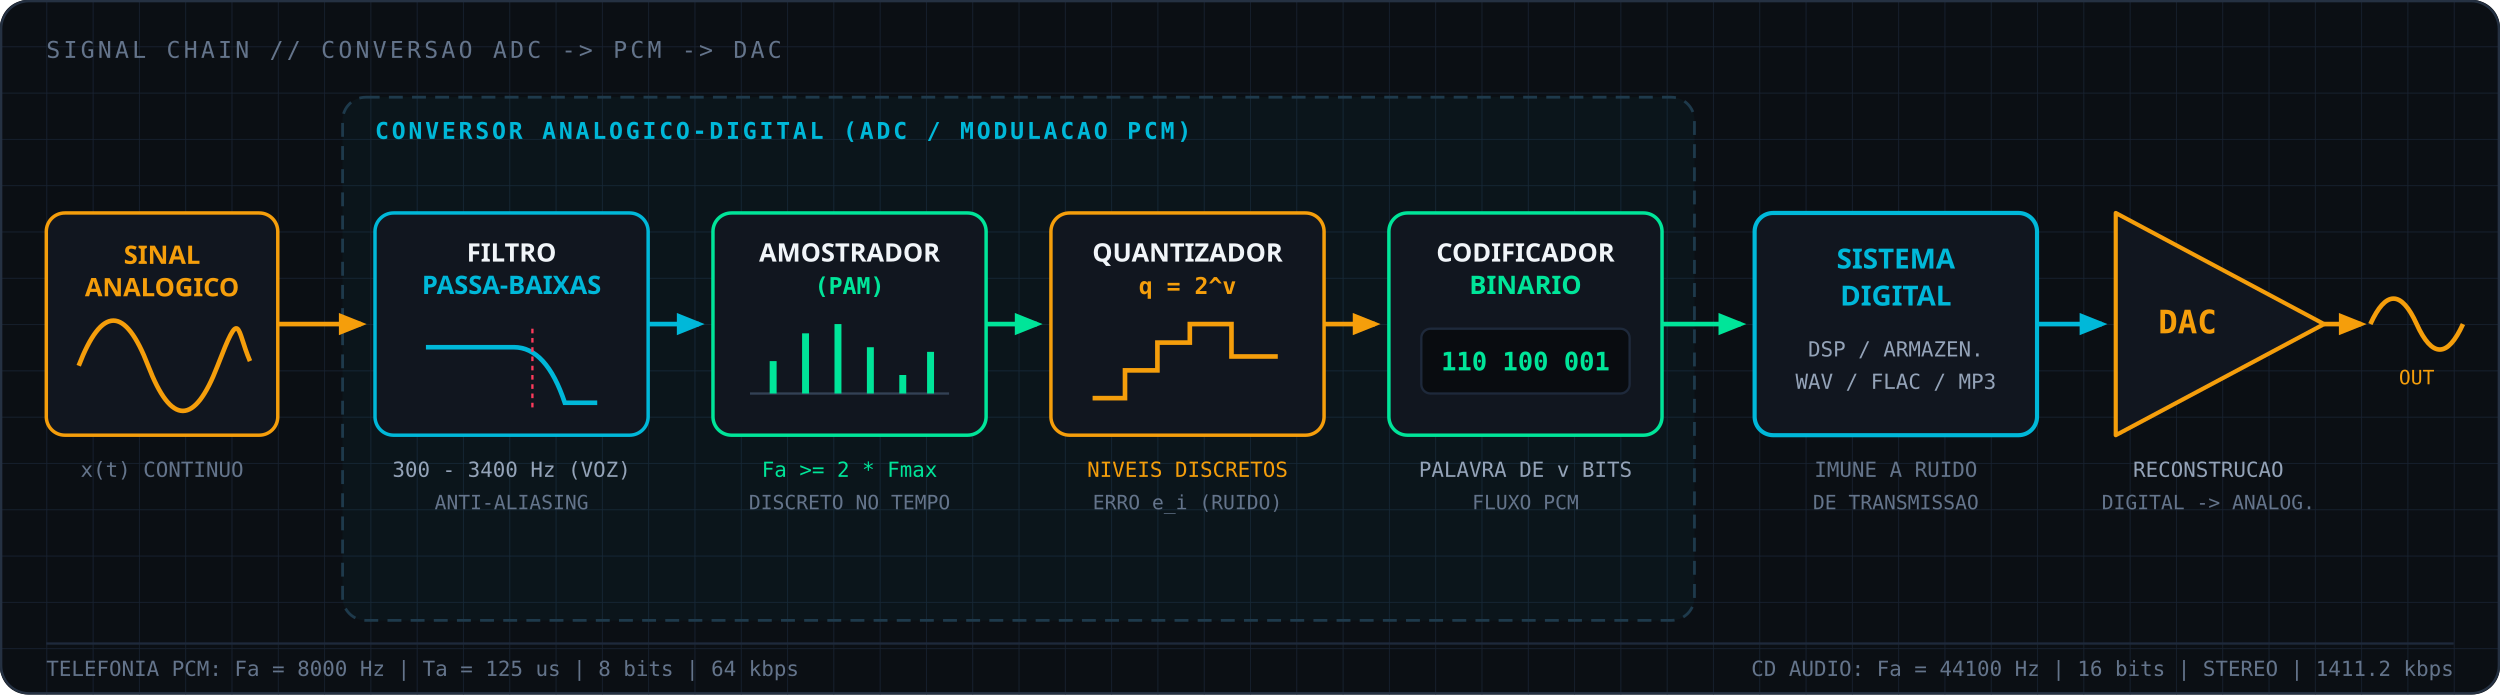
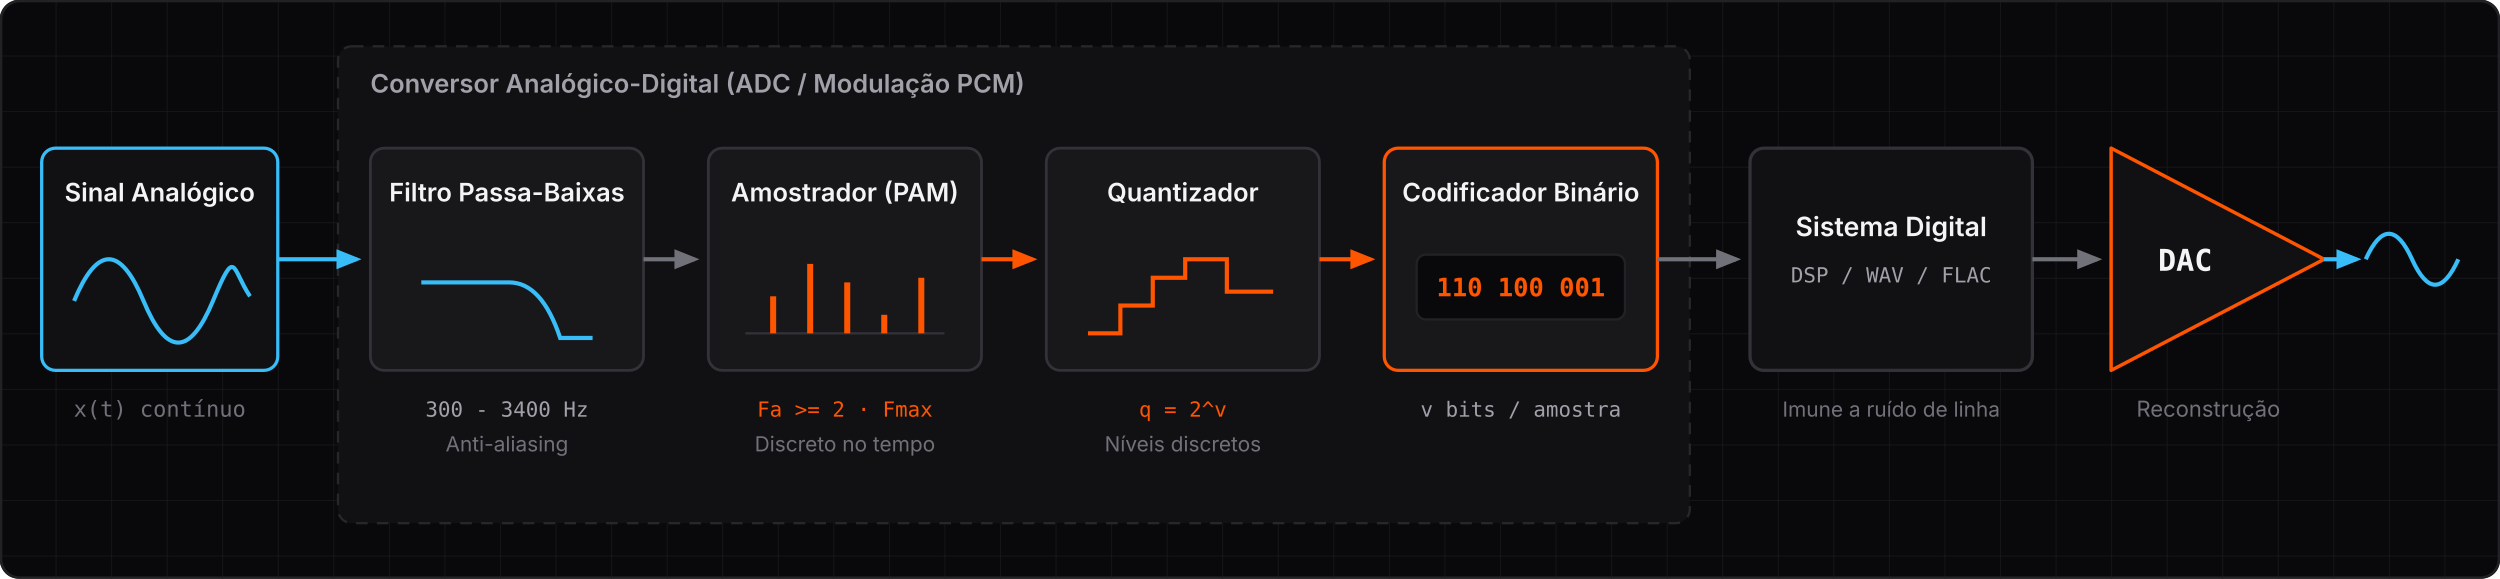
- <svg xmlns="http://www.w3.org/2000/svg" viewBox="0 0 1080 300" width="1080" height="300" role="img" aria-labelledby="svg-pcm-title svg-pcm-desc">
+ <svg xmlns="http://www.w3.org/2000/svg" viewBox="0 0 1080 250" width="1080" height="250" role="img" aria-labelledby="svg-pcm-title svg-pcm-desc">
  <defs>
-     <pattern id="pcmGrid" width="20" height="20" patternUnits="userSpaceOnUse">
-       <path d="M 20 0 L 0 0 0 20" fill="none" stroke="#182230" stroke-width="0.7" />
+     <pattern id="pcmGrid" width="24" height="24" patternUnits="userSpaceOnUse">
+       <path d="M 24 0 L 0 0 0 24" fill="none" stroke="#18181C" stroke-width="0.7" />
    </pattern>
-     <marker id="flowArrowGreen" viewBox="0 0 10 10" refX="8" refY="5" markerWidth="6" markerHeight="6" orient="auto">
-       <path d="M 0 1 L 10 5 L 0 9 z" fill="#00E599" />
+     <marker id="flowArrowOrange" viewBox="0 0 10 10" refX="8" refY="5" markerWidth="6" markerHeight="6" orient="auto">
+       <path d="M 0 1 L 10 5 L 0 9 z" fill="#FF5500" />
    </marker>
-     <marker id="flowArrowAmber" viewBox="0 0 10 10" refX="8" refY="5" markerWidth="6" markerHeight="6" orient="auto">
-       <path d="M 0 1 L 10 5 L 0 9 z" fill="#F59E0B" />
+     <marker id="flowArrowBlue" viewBox="0 0 10 10" refX="8" refY="5" markerWidth="6" markerHeight="6" orient="auto">
+       <path d="M 0 1 L 10 5 L 0 9 z" fill="#38BDF8" />
    </marker>
-     <marker id="flowArrowCyan" viewBox="0 0 10 10" refX="8" refY="5" markerWidth="6" markerHeight="6" orient="auto">
-       <path d="M 0 1 L 10 5 L 0 9 z" fill="#00B8D9" />
+     <marker id="flowArrowMuted" viewBox="0 0 10 10" refX="8" refY="5" markerWidth="6" markerHeight="6" orient="auto">
+       <path d="M 0 1 L 10 5 L 0 9 z" fill="#71717A" />
    </marker>
  </defs>
  <g id="layer-background">
-     <rect x="0" y="0" width="1080" height="300" rx="12" fill="#0B0F14" />
-     <rect x="0" y="0" width="1080" height="300" rx="12" fill="url(#pcmGrid)" />
-     <rect x="0.5" y="0.5" width="1079" height="299" rx="12" fill="none" stroke="#253142" stroke-width="1" />
-     <text x="20" y="25" fill="#64748B" font-family="'JetBrains Mono', monospace" font-size="10" letter-spacing="1.4">SIGNAL CHAIN // CONVERSAO ADC -&gt; PCM -&gt; DAC</text>
+     <rect x="0" y="0" width="1080" height="250" rx="8" fill="#09090B" />
+     <rect x="0" y="0" width="1080" height="250" rx="8" fill="url(#pcmGrid)" />
+     <rect x="0.5" y="0.5" width="1079" height="249" rx="8" fill="none" stroke="#222226" stroke-width="1" />
  </g>
  <g id="layer-grupo-adc">
-     <rect x="148" y="42" width="584" height="226" rx="10" fill="rgba(0, 184, 217, 0.04)" stroke="#1E3A4C" stroke-width="1.2" stroke-dasharray="6 4" />
-     <text x="162" y="60" fill="#00B8D9" font-family="'JetBrains Mono', monospace" font-size="10" font-weight="700" letter-spacing="1.2">CONVERSOR ANALOGICO-DIGITAL (ADC / MODULACAO PCM)</text>
+     <rect x="146" y="20" width="584" height="206" rx="6" fill="#111114" stroke="#27272A" stroke-width="1" stroke-dasharray="5 4" />
+     <text x="160" y="40" fill="#A1A1AA" font-family="'Inter', sans-serif" font-size="11" font-weight="600">Conversor Analógico-Digital (ADC / Modulação PCM)</text>
  </g>
  <g id="layer-sinal-analogico">
-     <rect x="20" y="92" width="100" height="96" rx="8" fill="#11161F" stroke="#F59E0B" stroke-width="1.5" />
-     <text x="70" y="114" text-anchor="middle" fill="#F59E0B" font-family="'Space Grotesk', sans-serif" font-size="11" font-weight="700">SINAL</text>
-     <text x="70" y="128" text-anchor="middle" fill="#F59E0B" font-family="'Space Grotesk', sans-serif" font-size="11" font-weight="700">ANALOGICO</text>
-     <path d="M 34 158 C 44 132, 54 132, 64 158 S 84 184, 94 158 S 102 142, 108 156" fill="none" stroke="#F59E0B" stroke-width="2" />
-     <text x="70" y="206" text-anchor="middle" fill="#64748B" font-family="'JetBrains Mono', monospace" font-size="9">x(t) CONTINUO</text>
+     <rect x="18" y="64" width="102" height="96" rx="6" fill="#111114" stroke="#38BDF8" stroke-width="1.4" />
+     <text x="69" y="87" text-anchor="middle" fill="#F4F4F5" font-family="'Inter', sans-serif" font-size="11" font-weight="600">Sinal Analógico</text>
+     <path d="M 32 130 C 42 106, 52 106, 62 130 S 82 154, 92 130 S 100 116, 108 128" fill="none" stroke="#38BDF8" stroke-width="1.8" />
+     <text x="69" y="180" text-anchor="middle" fill="#71717A" font-family="'JetBrains Mono', monospace" font-size="9.5">x(t) contínuo</text>
  </g>
  <g id="layer-filtro-passa-baixas">
-     <rect x="162" y="92" width="118" height="96" rx="8" fill="#11161F" stroke="#00B8D9" stroke-width="1.5" />
-     <text x="221" y="113" text-anchor="middle" fill="#F1F5F9" font-family="'Space Grotesk', sans-serif" font-size="11" font-weight="700">FILTRO</text>
-     <text x="221" y="127" text-anchor="middle" fill="#00B8D9" font-family="'Space Grotesk', sans-serif" font-size="11" font-weight="700">PASSA-BAIXAS</text>
-     <path d="M 184 150 L 222 150 Q 236 150, 244 174 L 258 174" fill="none" stroke="#00B8D9" stroke-width="2" />
-     <line x1="230" y1="142" x2="230" y2="176" stroke="#FF3B5C" stroke-width="1" stroke-dasharray="2 2" />
-     <text x="221" y="206" text-anchor="middle" fill="#94A3B8" font-family="'JetBrains Mono', monospace" font-size="9">300 - 3400 Hz (VOZ)</text>
-     <text x="221" y="220" text-anchor="middle" fill="#64748B" font-family="'JetBrains Mono', monospace" font-size="8.5">ANTI-ALIASING</text>
+     <rect x="160" y="64" width="118" height="96" rx="6" fill="#18181B" stroke="#323238" stroke-width="1.2" />
+     <text x="219" y="87" text-anchor="middle" fill="#F4F4F5" font-family="'Inter', sans-serif" font-size="11" font-weight="600">Filtro Passa-Baixas</text>
+     <path d="M 182 122 L 220 122 Q 234 122, 242 146 L 256 146" fill="none" stroke="#38BDF8" stroke-width="1.8" />
+     <text x="219" y="180" text-anchor="middle" fill="#A1A1AA" font-family="'JetBrains Mono', monospace" font-size="9">300 - 3400 Hz</text>
+     <text x="219" y="195" text-anchor="middle" fill="#71717A" font-family="'Inter', sans-serif" font-size="9">Anti-aliasing</text>
  </g>
  <g id="layer-amostrador-pam">
-     <rect x="308" y="92" width="118" height="96" rx="8" fill="#11161F" stroke="#00E599" stroke-width="1.5" />
-     <text x="367" y="113" text-anchor="middle" fill="#F1F5F9" font-family="'Space Grotesk', sans-serif" font-size="11" font-weight="700">AMOSTRADOR</text>
-     <text x="367" y="127" text-anchor="middle" fill="#00E599" font-family="'JetBrains Mono', monospace" font-size="10" font-weight="700">(PAM)</text>
-     <line x1="324" y1="170" x2="410" y2="170" stroke="#334155" stroke-width="1" />
-     <line x1="334" y1="170" x2="334" y2="156" stroke="#00E599" stroke-width="3" />
-     <line x1="348" y1="170" x2="348" y2="144" stroke="#00E599" stroke-width="3" />
-     <line x1="362" y1="170" x2="362" y2="140" stroke="#00E599" stroke-width="3" />
-     <line x1="376" y1="170" x2="376" y2="150" stroke="#00E599" stroke-width="3" />
-     <line x1="390" y1="170" x2="390" y2="162" stroke="#00E599" stroke-width="3" />
-     <line x1="402" y1="170" x2="402" y2="152" stroke="#00E599" stroke-width="3" />
-     <text x="367" y="206" text-anchor="middle" fill="#00E599" font-family="'JetBrains Mono', monospace" font-size="9">Fa &gt;= 2 * Fmax</text>
-     <text x="367" y="220" text-anchor="middle" fill="#64748B" font-family="'JetBrains Mono', monospace" font-size="8.5">DISCRETO NO TEMPO</text>
+     <rect x="306" y="64" width="118" height="96" rx="6" fill="#18181B" stroke="#323238" stroke-width="1.2" />
+     <text x="365" y="87" text-anchor="middle" fill="#F4F4F5" font-family="'Inter', sans-serif" font-size="11" font-weight="600">Amostrador (PAM)</text>
+     <line x1="322" y1="144" x2="408" y2="144" stroke="#323238" stroke-width="1" />
+     <line x1="334" y1="144" x2="334" y2="128" stroke="#FF5500" stroke-width="2.6" />
+     <line x1="350" y1="144" x2="350" y2="114" stroke="#FF5500" stroke-width="2.6" />
+     <line x1="366" y1="144" x2="366" y2="122" stroke="#FF5500" stroke-width="2.6" />
+     <line x1="382" y1="144" x2="382" y2="136" stroke="#FF5500" stroke-width="2.6" />
+     <line x1="398" y1="144" x2="398" y2="120" stroke="#FF5500" stroke-width="2.6" />
+     <text x="365" y="180" text-anchor="middle" fill="#FF5500" font-family="'JetBrains Mono', monospace" font-size="9">Fa &gt;= 2 · Fmax</text>
+     <text x="365" y="195" text-anchor="middle" fill="#71717A" font-family="'Inter', sans-serif" font-size="9">Discreto no tempo</text>
  </g>
  <g id="layer-quantizador">
-     <rect x="454" y="92" width="118" height="96" rx="8" fill="#11161F" stroke="#F59E0B" stroke-width="1.5" />
-     <text x="513" y="113" text-anchor="middle" fill="#F1F5F9" font-family="'Space Grotesk', sans-serif" font-size="11" font-weight="700">QUANTIZADOR</text>
-     <text x="513" y="127" text-anchor="middle" fill="#F59E0B" font-family="'JetBrains Mono', monospace" font-size="10" font-weight="700">q = 2^v</text>
-     <polyline points="472,172 486,172 486,160 500,160 500,148 514,148 514,140 532,140 532,154 552,154" fill="none" stroke="#F59E0B" stroke-width="2" />
-     <text x="513" y="206" text-anchor="middle" fill="#F59E0B" font-family="'JetBrains Mono', monospace" font-size="9">NIVEIS DISCRETOS</text>
-     <text x="513" y="220" text-anchor="middle" fill="#64748B" font-family="'JetBrains Mono', monospace" font-size="8.5">ERRO e_i (RUIDO)</text>
+     <rect x="452" y="64" width="118" height="96" rx="6" fill="#18181B" stroke="#323238" stroke-width="1.2" />
+     <text x="511" y="87" text-anchor="middle" fill="#F4F4F5" font-family="'Inter', sans-serif" font-size="11" font-weight="600">Quantizador</text>
+     <polyline points="470,144 484,144 484,132 498,132 498,120 512,120 512,112 530,112 530,126 550,126" fill="none" stroke="#FF5500" stroke-width="1.8" />
+     <text x="511" y="180" text-anchor="middle" fill="#FF5500" font-family="'JetBrains Mono', monospace" font-size="9">q = 2^v</text>
+     <text x="511" y="195" text-anchor="middle" fill="#71717A" font-family="'Inter', sans-serif" font-size="9">Níveis discretos</text>
  </g>
  <g id="layer-codificador-binario">
-     <rect x="600" y="92" width="118" height="96" rx="8" fill="#11161F" stroke="#00E599" stroke-width="1.5" />
-     <text x="659" y="113" text-anchor="middle" fill="#F1F5F9" font-family="'Space Grotesk', sans-serif" font-size="11" font-weight="700">CODIFICADOR</text>
-     <text x="659" y="127" text-anchor="middle" fill="#00E599" font-family="'Space Grotesk', sans-serif" font-size="11" font-weight="700">BINARIO</text>
-     <rect x="614" y="142" width="90" height="28" rx="4" fill="#090C10" stroke="#1E293B" stroke-width="1" />
-     <text x="659" y="160" text-anchor="middle" fill="#00E599" font-family="'JetBrains Mono', monospace" font-size="11" font-weight="700">110 100 001</text>
-     <text x="659" y="206" text-anchor="middle" fill="#94A3B8" font-family="'JetBrains Mono', monospace" font-size="9">PALAVRA DE v BITS</text>
-     <text x="659" y="220" text-anchor="middle" fill="#64748B" font-family="'JetBrains Mono', monospace" font-size="8.5">FLUXO PCM</text>
+     <rect x="598" y="64" width="118" height="96" rx="6" fill="#18181B" stroke="#FF5500" stroke-width="1.4" />
+     <text x="657" y="87" text-anchor="middle" fill="#F4F4F5" font-family="'Inter', sans-serif" font-size="11" font-weight="600">Codificador Binário</text>
+     <rect x="612" y="110" width="90" height="28" rx="4" fill="#09090B" stroke="#222226" />
+     <text x="657" y="128" text-anchor="middle" fill="#FF5500" font-family="'JetBrains Mono', monospace" font-size="11" font-weight="600">110 100 001</text>
+     <text x="657" y="180" text-anchor="middle" fill="#A1A1AA" font-family="'JetBrains Mono', monospace" font-size="9">v bits / amostra</text>
  </g>
  <g id="layer-sistema-digital">
-     <rect x="758" y="92" width="122" height="96" rx="8" fill="#11161F" stroke="#00B8D9" stroke-width="1.8" />
-     <text x="819" y="116" text-anchor="middle" fill="#00B8D9" font-family="'Space Grotesk', sans-serif" font-size="12" font-weight="700">SISTEMA</text>
-     <text x="819" y="132" text-anchor="middle" fill="#00B8D9" font-family="'Space Grotesk', sans-serif" font-size="12" font-weight="700">DIGITAL</text>
-     <text x="819" y="154" text-anchor="middle" fill="#94A3B8" font-family="'JetBrains Mono', monospace" font-size="9">DSP / ARMAZEN.</text>
-     <text x="819" y="168" text-anchor="middle" fill="#94A3B8" font-family="'JetBrains Mono', monospace" font-size="9">WAV / FLAC / MP3</text>
-     <text x="819" y="206" text-anchor="middle" fill="#64748B" font-family="'JetBrains Mono', monospace" font-size="9">IMUNE A RUIDO</text>
-     <text x="819" y="220" text-anchor="middle" fill="#64748B" font-family="'JetBrains Mono', monospace" font-size="8.5">DE TRANSMISSAO</text>
+     <rect x="756" y="64" width="122" height="96" rx="6" fill="#111114" stroke="#323238" stroke-width="1.4" />
+     <text x="817" y="102" text-anchor="middle" fill="#F4F4F5" font-family="'Inter', sans-serif" font-size="11.5" font-weight="600">Sistema Digital</text>
+     <text x="817" y="122" text-anchor="middle" fill="#A1A1AA" font-family="'JetBrains Mono', monospace" font-size="9">DSP / WAV / FLAC</text>
+     <text x="817" y="180" text-anchor="middle" fill="#71717A" font-family="'Inter', sans-serif" font-size="9">Imune a ruído de linha</text>
  </g>
  <g id="layer-dac">
-     <polygon points="914,92 1004,140 914,188" fill="#11161F" stroke="#F59E0B" stroke-width="1.8" stroke-linejoin="round" />
-     <text x="945" y="144" text-anchor="middle" fill="#F59E0B" font-family="'JetBrains Mono', monospace" font-size="14" font-weight="700">DAC</text>
-     <text x="954" y="206" text-anchor="middle" fill="#94A3B8" font-family="'JetBrains Mono', monospace" font-size="9">RECONSTRUCAO</text>
-     <text x="954" y="220" text-anchor="middle" fill="#64748B" font-family="'JetBrains Mono', monospace" font-size="8.5">DIGITAL -&gt; ANALOG.</text>
-     <path d="M 1024 140 Q 1034 118, 1044 140 T 1064 140" fill="none" stroke="#F59E0B" stroke-width="2" />
-     <text x="1044" y="166" text-anchor="middle" fill="#F59E0B" font-family="'JetBrains Mono', monospace" font-size="8.5">OUT</text>
+     <polygon points="912,64 1004,112 912,160" fill="#111114" stroke="#FF5500" stroke-width="1.5" stroke-linejoin="round" />
+     <text x="944" y="117" text-anchor="middle" fill="#F4F4F5" font-family="'JetBrains Mono', monospace" font-size="13" font-weight="600">DAC</text>
+     <path d="M 1022 112 Q 1032 90, 1042 112 T 1062 112" fill="none" stroke="#38BDF8" stroke-width="1.8" />
+     <text x="954" y="180" text-anchor="middle" fill="#71717A" font-family="'Inter', sans-serif" font-size="9.5">Reconstrução</text>
  </g>
  <g id="layer-conexoes-fluxo">
-     <line x1="120" y1="140" x2="156" y2="140" stroke="#F59E0B" stroke-width="2" marker-end="url(#flowArrowAmber)" />
-     <line x1="280" y1="140" x2="302" y2="140" stroke="#00B8D9" stroke-width="2" marker-end="url(#flowArrowCyan)" />
-     <line x1="426" y1="140" x2="448" y2="140" stroke="#00E599" stroke-width="2" marker-end="url(#flowArrowGreen)" />
-     <line x1="572" y1="140" x2="594" y2="140" stroke="#F59E0B" stroke-width="2" marker-end="url(#flowArrowAmber)" />
-     <line x1="718" y1="140" x2="752" y2="140" stroke="#00E599" stroke-width="2" marker-end="url(#flowArrowGreen)" />
-     <line x1="880" y1="140" x2="908" y2="140" stroke="#00B8D9" stroke-width="2" marker-end="url(#flowArrowCyan)" />
-     <line x1="1004" y1="140" x2="1020" y2="140" stroke="#F59E0B" stroke-width="2" marker-end="url(#flowArrowAmber)" />
-   </g>
-   <g id="layer-rodape-referencia">
-     <line x1="20" y1="278" x2="1060" y2="278" stroke="#1E293B" stroke-width="1" />
-     <text x="20" y="292" fill="#64748B" font-family="'JetBrains Mono', monospace" font-size="9">TELEFONIA PCM: Fa = 8000 Hz | Ta = 125 us | 8 bits | 64 kbps</text>
-     <text x="1060" y="292" text-anchor="end" fill="#64748B" font-family="'JetBrains Mono', monospace" font-size="9">CD AUDIO: Fa = 44100 Hz | 16 bits | STEREO | 1411.2 kbps</text>
+     <line x1="120" y1="112" x2="154" y2="112" stroke="#38BDF8" stroke-width="1.8" marker-end="url(#flowArrowBlue)" />
+     <line x1="278" y1="112" x2="300" y2="112" stroke="#71717A" stroke-width="1.8" marker-end="url(#flowArrowMuted)" />
+     <line x1="424" y1="112" x2="446" y2="112" stroke="#FF5500" stroke-width="1.8" marker-end="url(#flowArrowOrange)" />
+     <line x1="570" y1="112" x2="592" y2="112" stroke="#FF5500" stroke-width="1.8" marker-end="url(#flowArrowOrange)" />
+     <line x1="716" y1="112" x2="750" y2="112" stroke="#71717A" stroke-width="1.8" marker-end="url(#flowArrowMuted)" />
+     <line x1="878" y1="112" x2="906" y2="112" stroke="#71717A" stroke-width="1.8" marker-end="url(#flowArrowMuted)" />
+     <line x1="1004" y1="112" x2="1018" y2="112" stroke="#38BDF8" stroke-width="1.8" marker-end="url(#flowArrowBlue)" />
  </g>
</svg>
